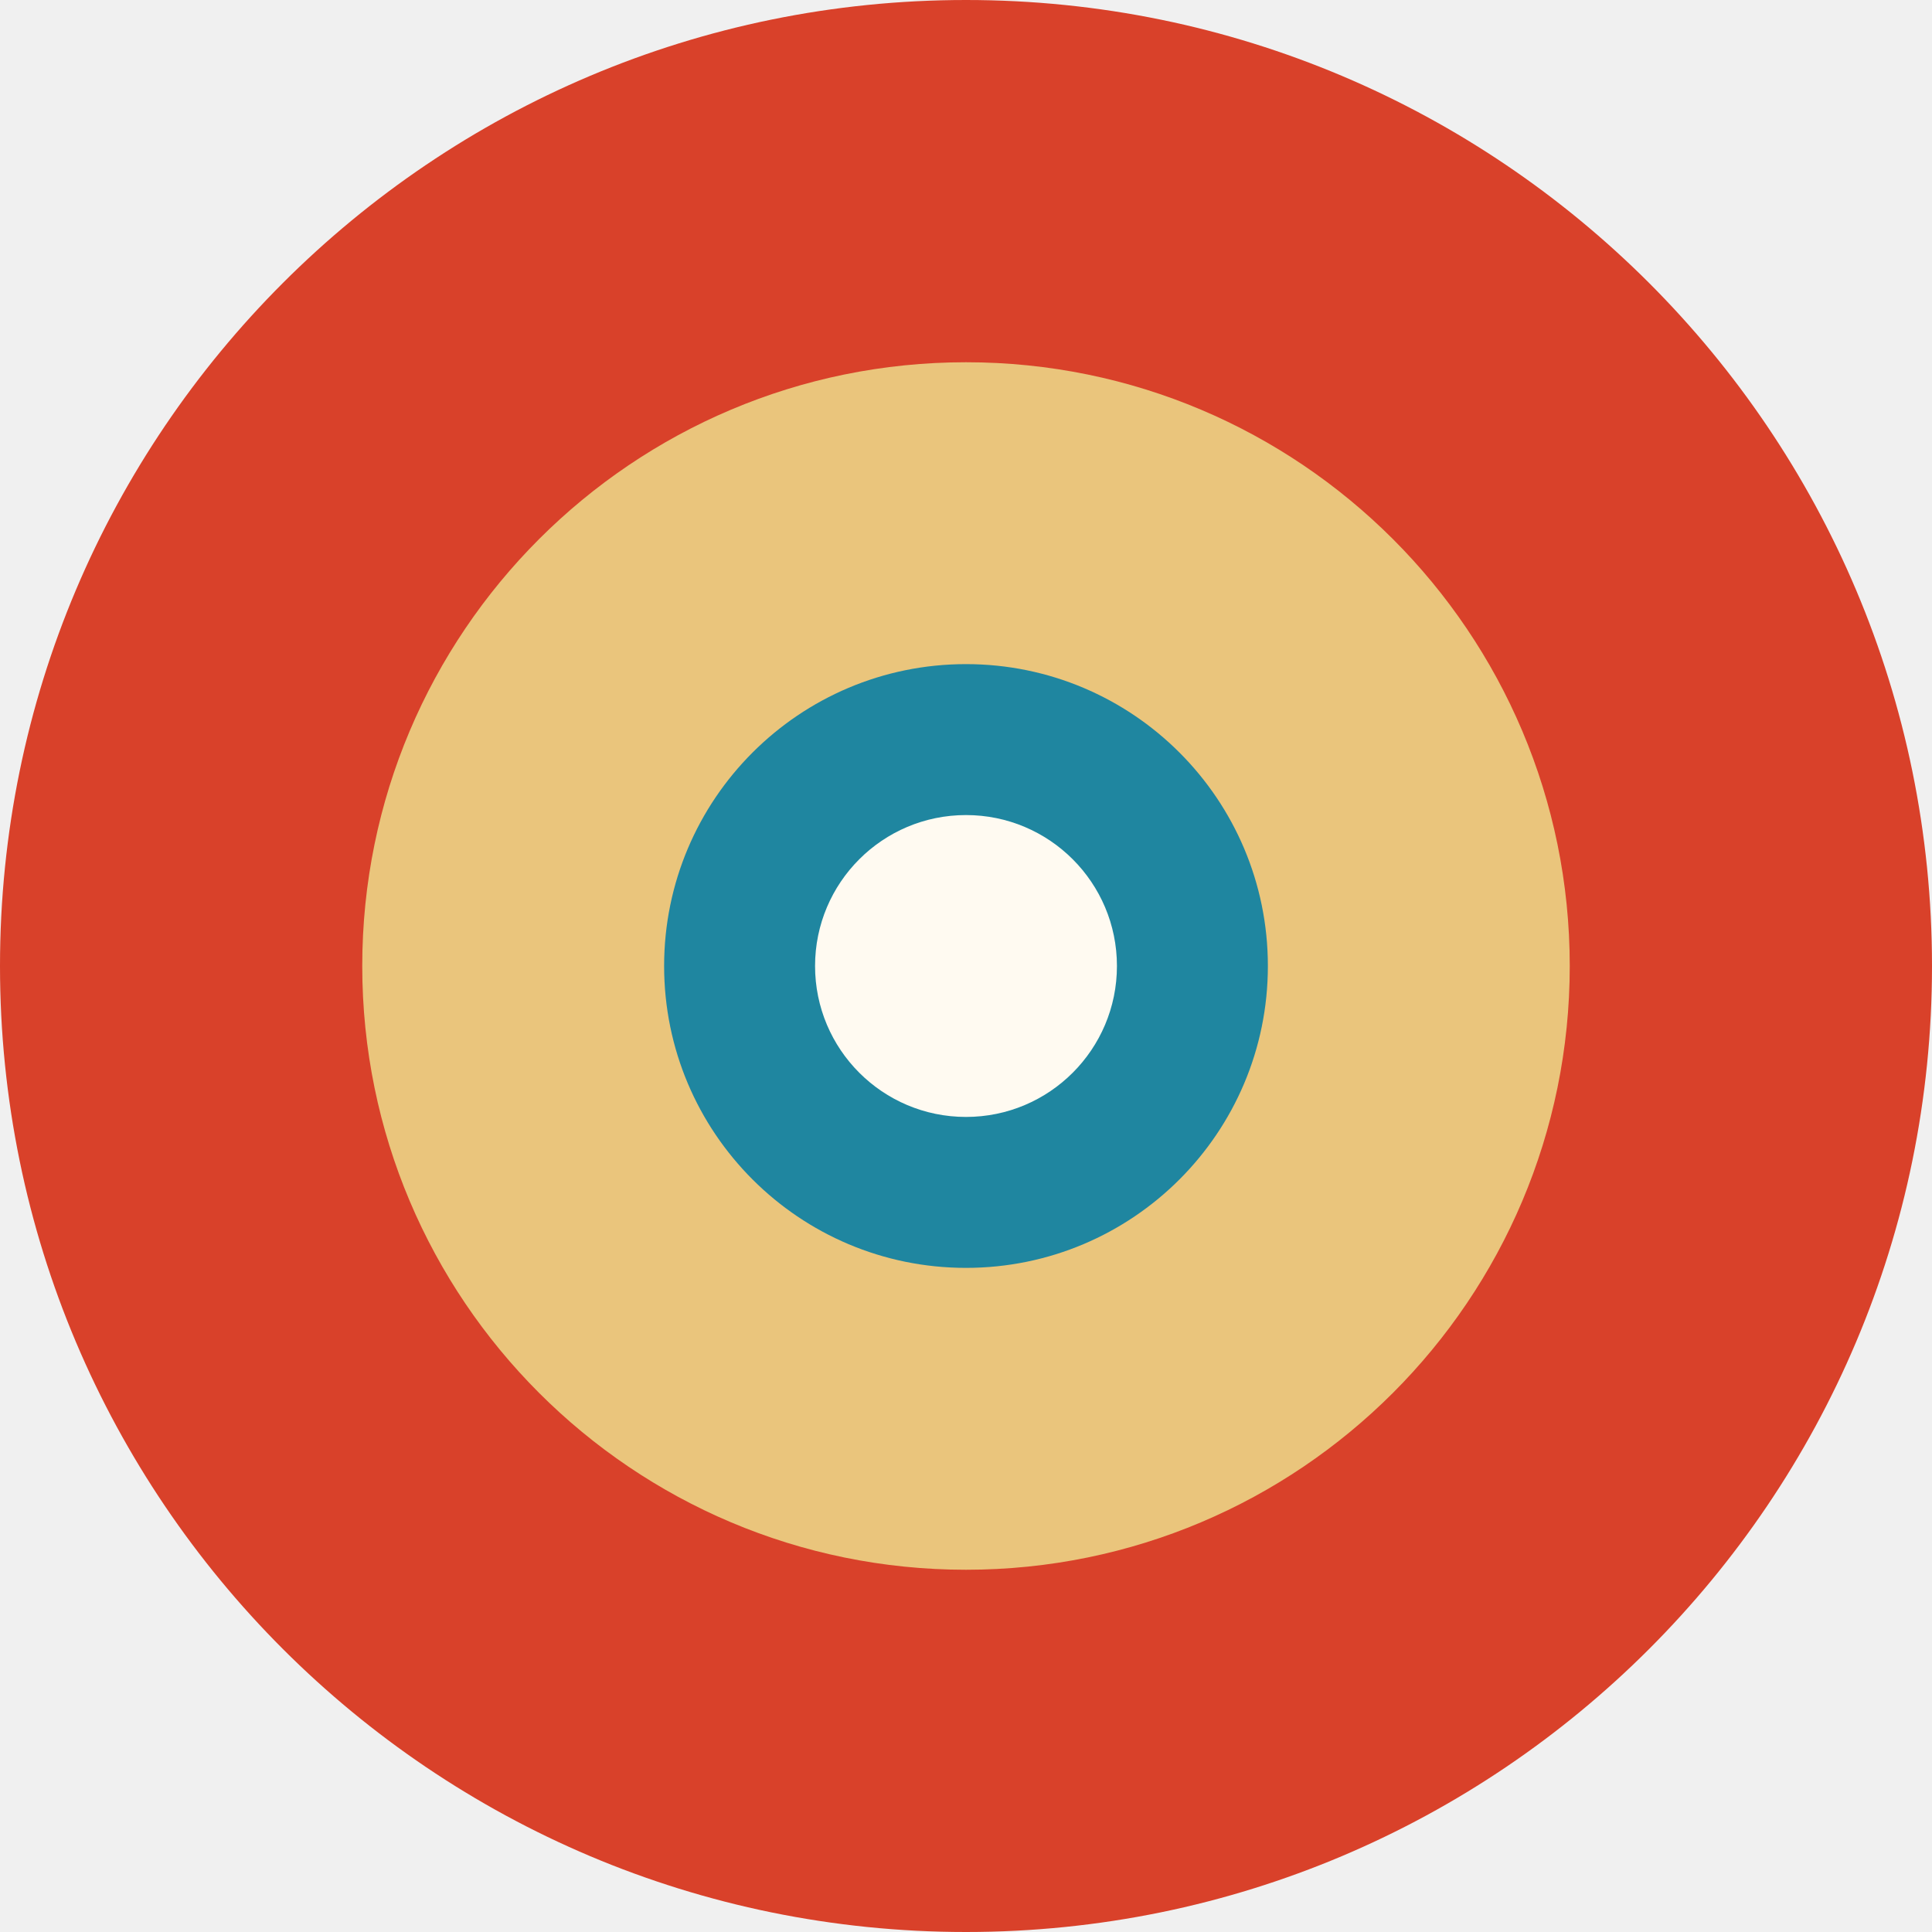
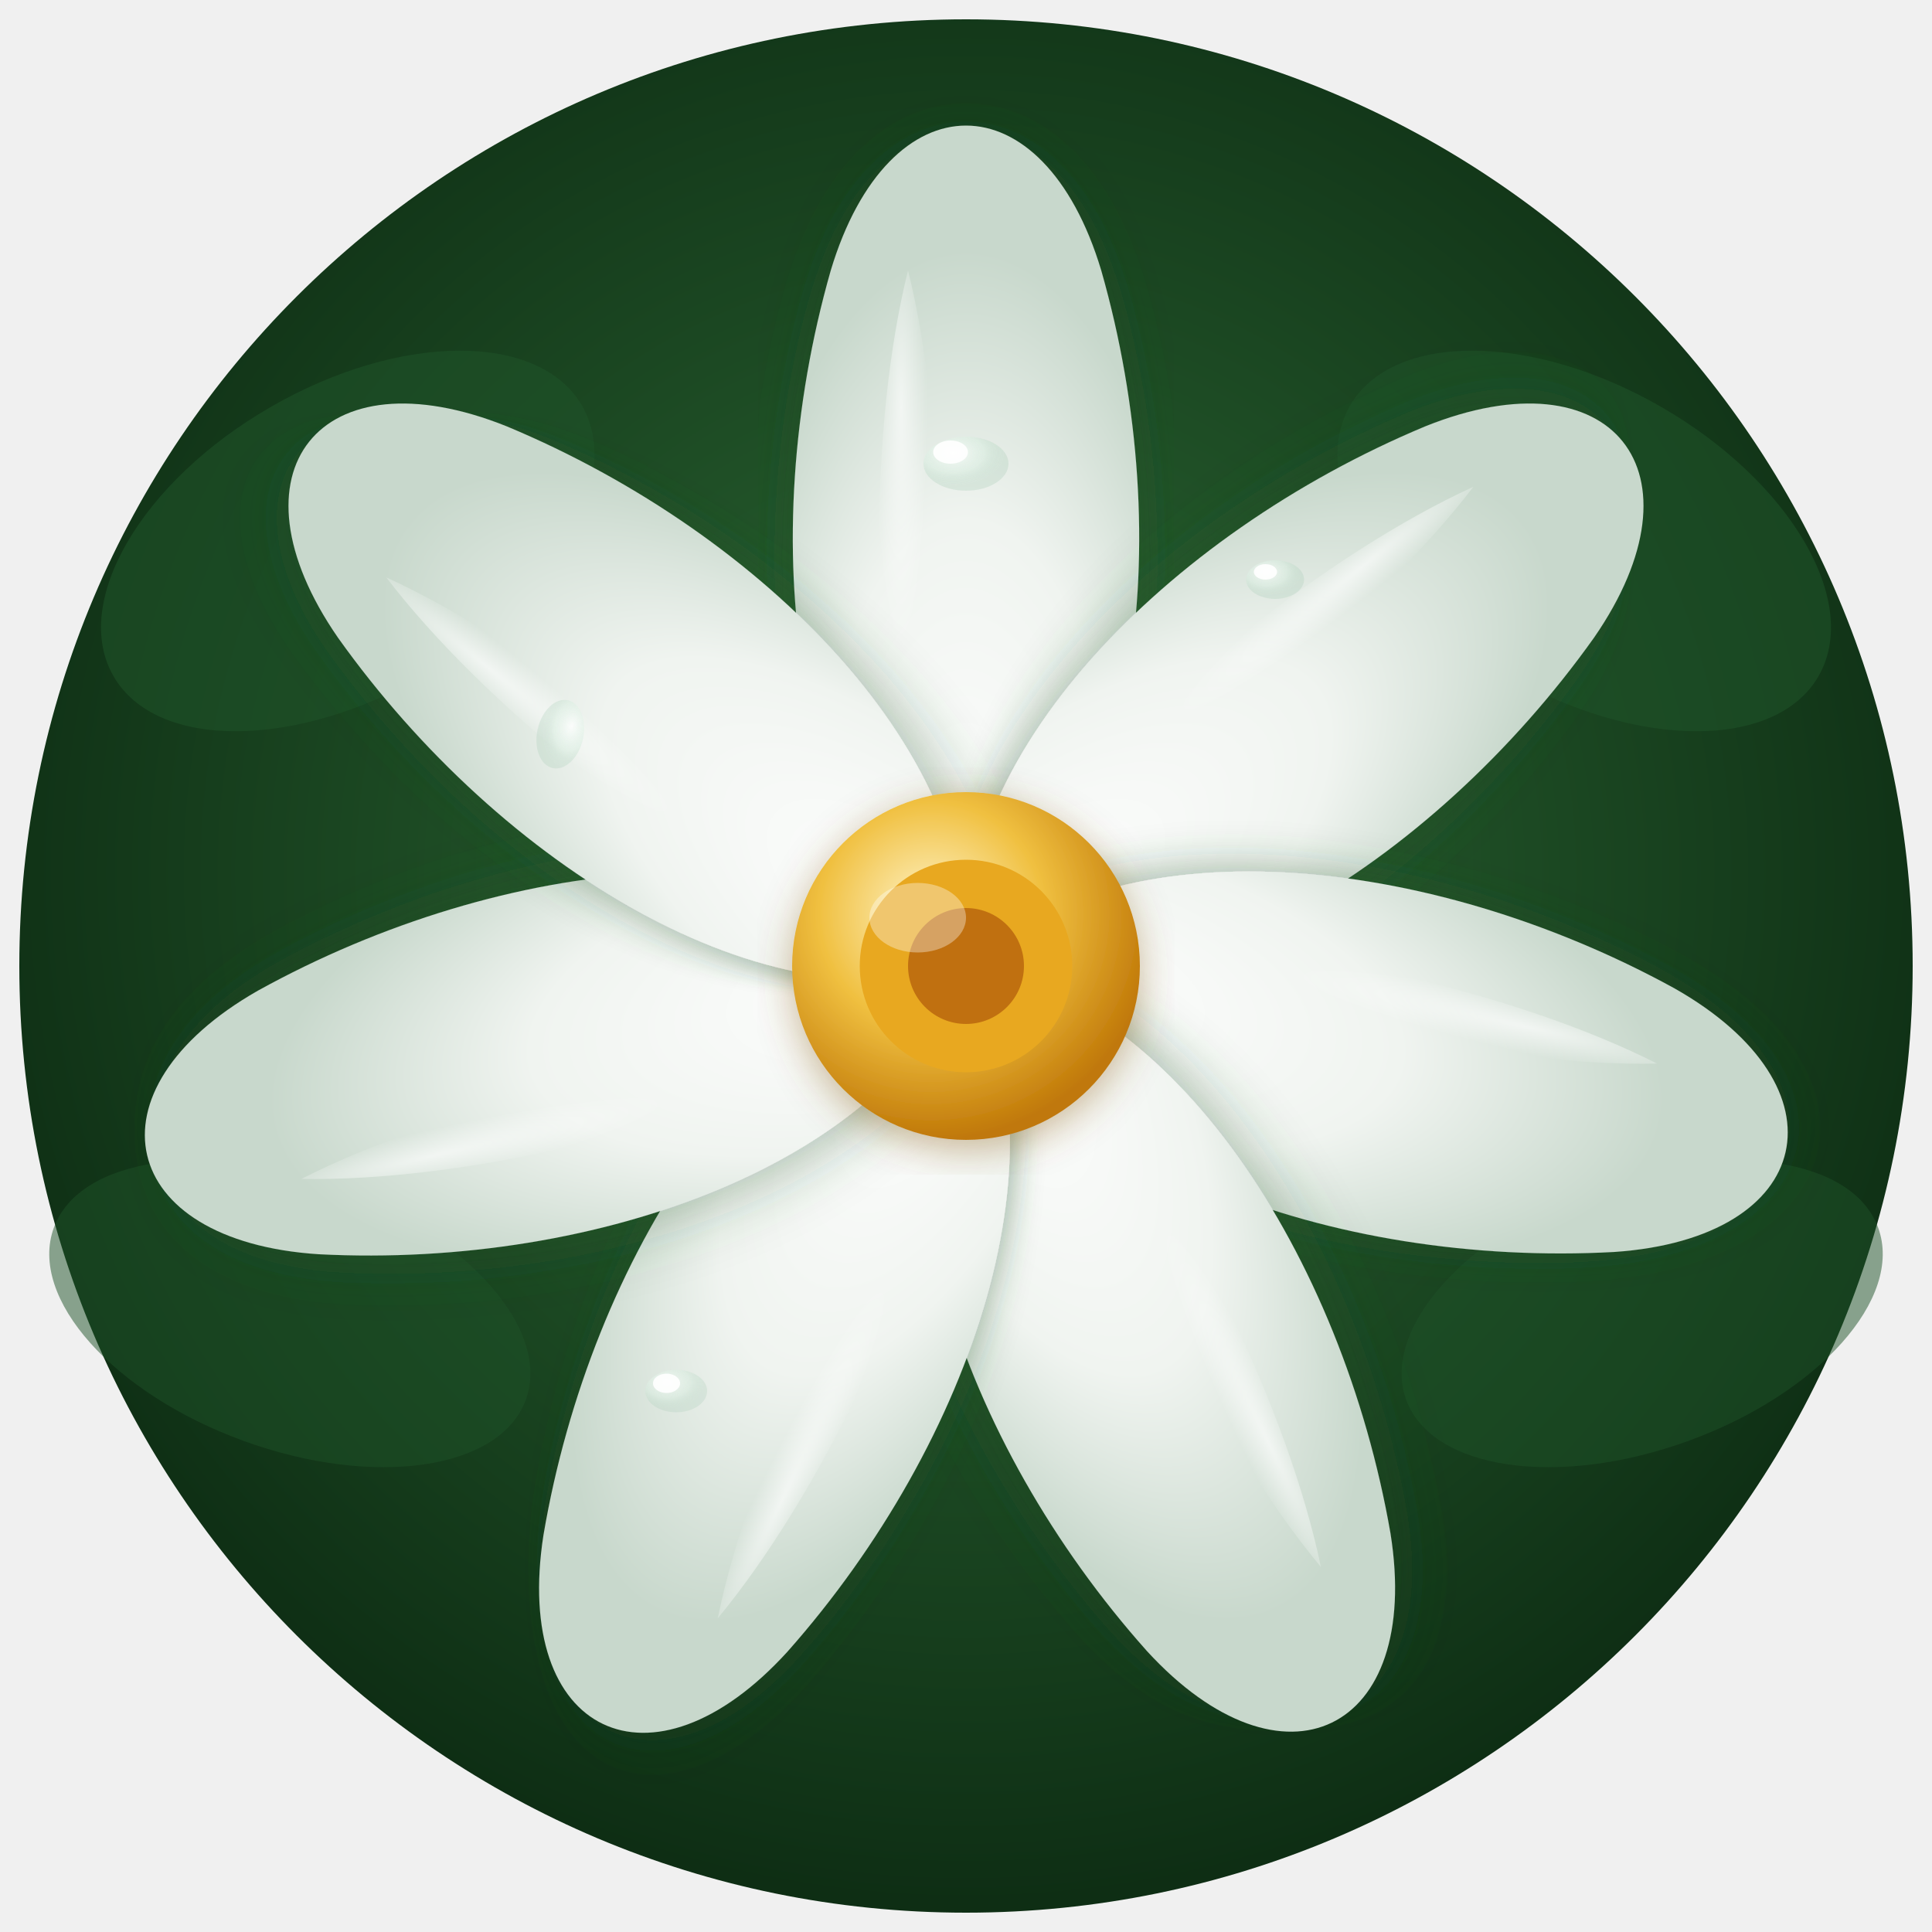
- <svg xmlns="http://www.w3.org/2000/svg" viewBox="0 0 32 32">
-   <circle cx="16" cy="16" r="16" fill="#d9412a" />
-   <circle cx="16" cy="16" r="10" fill="#eac57c" />
-   <circle cx="16" cy="16" r="5" fill="#1f86a0" />
-   <circle cx="16" cy="16" r="2.5" fill="#fffaf1" />
+ <svg xmlns="http://www.w3.org/2000/svg" viewBox="0 0 100 100">
+   <defs>
+     <radialGradient id="bgGrad" cx="50%" cy="45%" r="55%">
+       <stop offset="0%" stop-color="#2d6a35" />
+       <stop offset="100%" stop-color="#0e2e14" />
+     </radialGradient>
+     <radialGradient id="petalGrad" cx="50%" cy="90%" r="75%" fx="50%" fy="95%">
+       <stop offset="0%" stop-color="#ffffff" />
+       <stop offset="60%" stop-color="#f0f4f0" />
+       <stop offset="100%" stop-color="#c8d8cc" />
+     </radialGradient>
+     <radialGradient id="petalShine" cx="38%" cy="25%" r="45%">
+       <stop offset="0%" stop-color="#ffffff" stop-opacity="0.9" />
+       <stop offset="100%" stop-color="#ffffff" stop-opacity="0" />
+     </radialGradient>
+     <radialGradient id="centreGrad" cx="40%" cy="35%" r="65%">
+       <stop offset="0%" stop-color="#fff5cc" />
+       <stop offset="50%" stop-color="#f0c040" />
+       <stop offset="100%" stop-color="#c07808" />
+     </radialGradient>
+     <radialGradient id="dropGrad" cx="35%" cy="30%" r="60%">
+       <stop offset="0%" stop-color="#ffffff" stop-opacity="0.95" />
+       <stop offset="60%" stop-color="#d8eee0" stop-opacity="0.6" />
+       <stop offset="100%" stop-color="#a0c8b0" stop-opacity="0.3" />
+     </radialGradient>
+     <filter id="petalShadow">
+       <feDropShadow dx="0" dy="1" stdDeviation="1.5" flood-color="#2a5a30" flood-opacity="0.4" />
+     </filter>
+     <filter id="centreShadow">
+       <feDropShadow dx="0" dy="0.5" stdDeviation="1" flood-color="#805010" flood-opacity="0.4" />
+     </filter>
+   </defs>
+   <circle cx="50" cy="50" r="49" fill="url(#bgGrad)" />
+   <ellipse cx="18" cy="28" rx="14" ry="8" fill="#1e5228" opacity="0.6" transform="rotate(-30,18,28)" />
+   <ellipse cx="82" cy="28" rx="14" ry="8" fill="#1e5228" opacity="0.6" transform="rotate(30,82,28)" />
+   <ellipse cx="15" cy="68" rx="13" ry="7" fill="#1e5228" opacity="0.5" transform="rotate(20,15,68)" />
+   <ellipse cx="85" cy="68" rx="13" ry="7" fill="#1e5228" opacity="0.5" transform="rotate(-20,85,68)" />
+   <g transform="translate(50,50) rotate(0)">
+     <path d="M0,0 C-9,-6 -11,-22 -7,-36 C-4,-46 4,-46 7,-36 C11,-22 9,-6 0,0Z" fill="url(#petalGrad)" filter="url(#petalShadow)" />
+     <path d="M-3,-8 C-5,-16 -5,-28 -3,-36 C-1,-28 -1,-16 -3,-8Z" fill="url(#petalShine)" opacity="0.7" />
+   </g>
+   <g transform="translate(50,50) rotate(51.4)">
+     <path d="M0,0 C-9,-6 -11,-22 -7,-36 C-4,-46 4,-46 7,-36 C11,-22 9,-6 0,0Z" fill="url(#petalGrad)" filter="url(#petalShadow)" />
+     <path d="M-3,-8 C-5,-16 -5,-28 -3,-36 C-1,-28 -1,-16 -3,-8Z" fill="url(#petalShine)" opacity="0.7" />
+   </g>
+   <g transform="translate(50,50) rotate(102.8)">
+     <path d="M0,0 C-9,-6 -11,-22 -7,-36 C-4,-46 4,-46 7,-36 C11,-22 9,-6 0,0Z" fill="url(#petalGrad)" filter="url(#petalShadow)" />
+     <path d="M-3,-8 C-5,-16 -5,-28 -3,-36 C-1,-28 -1,-16 -3,-8Z" fill="url(#petalShine)" opacity="0.7" />
+   </g>
+   <g transform="translate(50,50) rotate(154.2)">
+     <path d="M0,0 C-9,-6 -11,-22 -7,-36 C-4,-46 4,-46 7,-36 C11,-22 9,-6 0,0Z" fill="url(#petalGrad)" filter="url(#petalShadow)" />
+     <path d="M-3,-8 C-5,-16 -5,-28 -3,-36 C-1,-28 -1,-16 -3,-8Z" fill="url(#petalShine)" opacity="0.7" />
+   </g>
+   <g transform="translate(50,50) rotate(205.6)">
+     <path d="M0,0 C-9,-6 -11,-22 -7,-36 C-4,-46 4,-46 7,-36 C11,-22 9,-6 0,0Z" fill="url(#petalGrad)" filter="url(#petalShadow)" />
+     <path d="M-3,-8 C-5,-16 -5,-28 -3,-36 C-1,-28 -1,-16 -3,-8Z" fill="url(#petalShine)" opacity="0.7" />
+   </g>
+   <g transform="translate(50,50) rotate(257)">
+     <path d="M0,0 C-9,-6 -11,-22 -7,-36 C-4,-46 4,-46 7,-36 C11,-22 9,-6 0,0Z" fill="url(#petalGrad)" filter="url(#petalShadow)" />
+     <path d="M-3,-8 C-5,-16 -5,-28 -3,-36 C-1,-28 -1,-16 -3,-8Z" fill="url(#petalShine)" opacity="0.7" />
+   </g>
+   <g transform="translate(50,50) rotate(308.6)">
+     <path d="M0,0 C-9,-6 -11,-22 -7,-36 C-4,-46 4,-46 7,-36 C11,-22 9,-6 0,0Z" fill="url(#petalGrad)" filter="url(#petalShadow)" />
+     <path d="M-3,-8 C-5,-16 -5,-28 -3,-36 C-1,-28 -1,-16 -3,-8Z" fill="url(#petalShine)" opacity="0.7" />
+   </g>
+   <circle cx="50" cy="50" r="9" fill="url(#centreGrad)" filter="url(#centreShadow)" />
+   <circle cx="50" cy="50" r="5.5" fill="#e8a820" />
+   <circle cx="50" cy="50" r="3" fill="#c07010" />
+   <ellipse cx="47.5" cy="47.5" rx="2.5" ry="1.8" fill="white" opacity="0.35" />
+   <ellipse cx="50" cy="24" rx="2.2" ry="1.4" fill="url(#dropGrad)" opacity="0.85" />
+   <ellipse cx="49.2" cy="23.4" rx="0.9" ry="0.6" fill="white" opacity="0.9" />
+   <ellipse cx="29" cy="38" rx="1.8" ry="1.2" fill="url(#dropGrad)" opacity="0.8" transform="rotate(102.8,29,38)" />
+   <ellipse cx="35" cy="72" rx="1.6" ry="1.1" fill="url(#dropGrad)" opacity="0.75" />
+   <ellipse cx="34.5" cy="71.6" rx="0.7" ry="0.5" fill="white" opacity="0.9" />
+   <ellipse cx="66" cy="30" rx="1.5" ry="1" fill="url(#dropGrad)" opacity="0.8" />
+   <ellipse cx="65.5" cy="29.6" rx="0.6" ry="0.4" fill="white" opacity="0.9" />
</svg>
